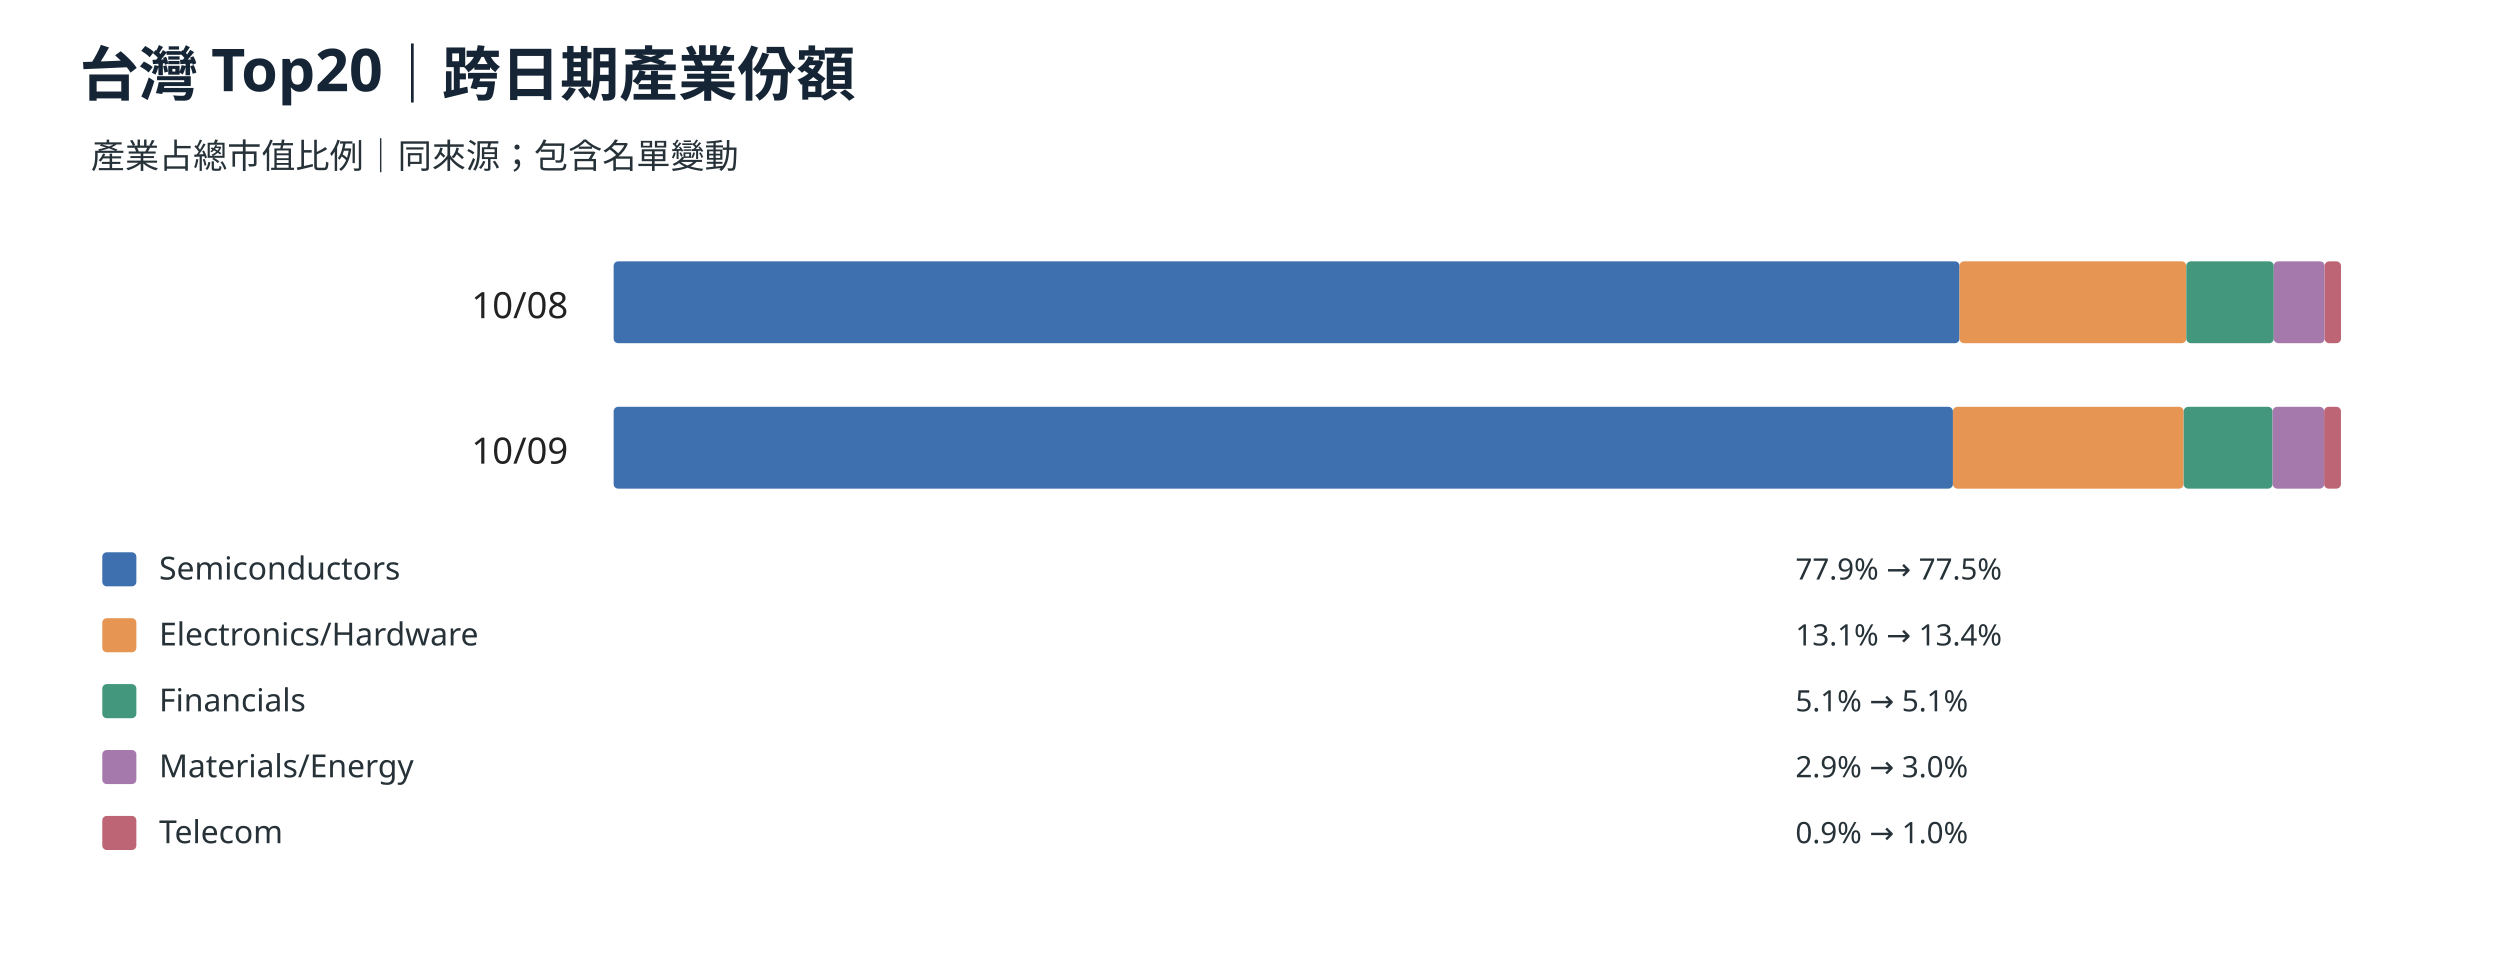
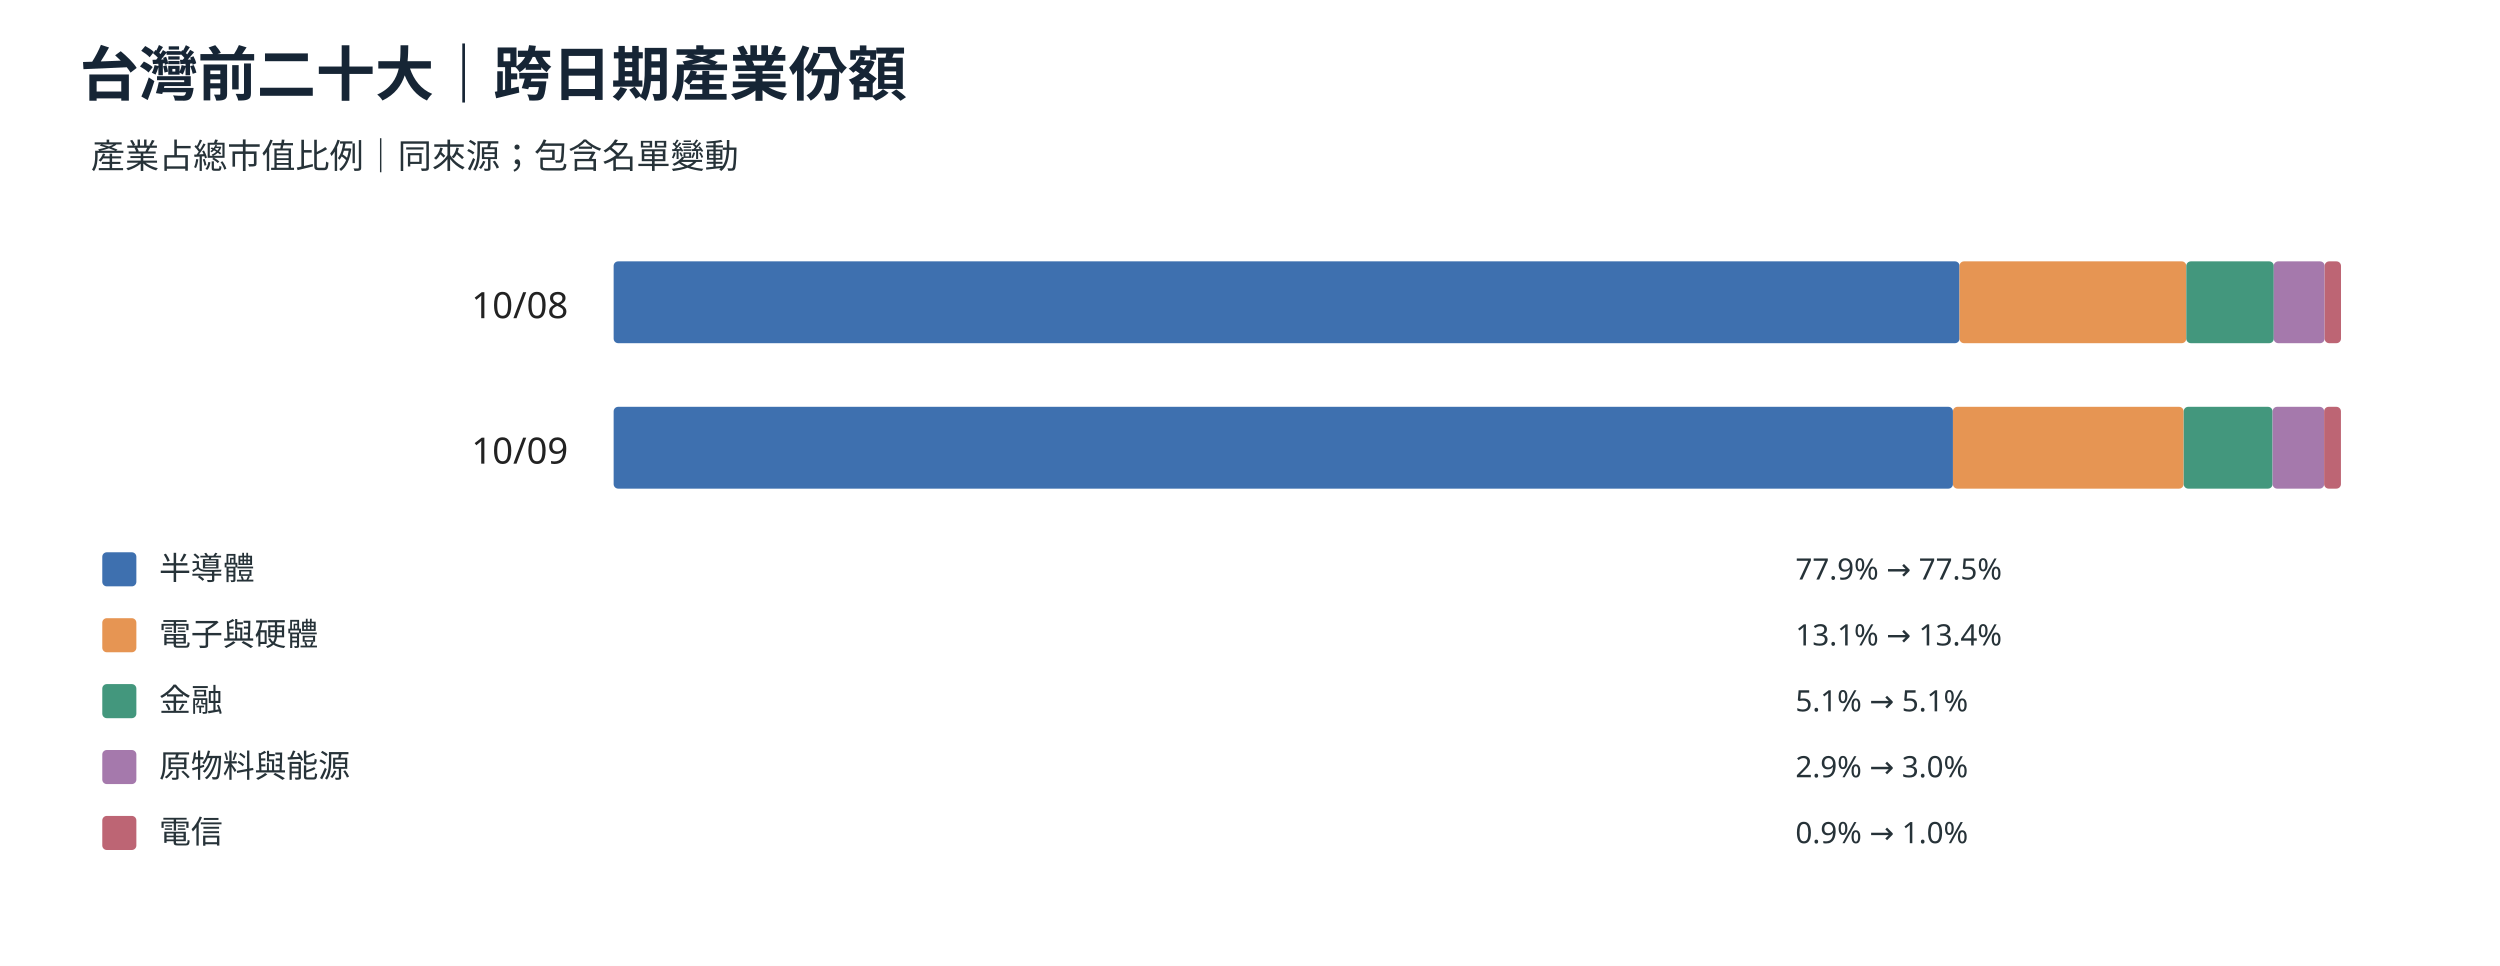
- <svg xmlns="http://www.w3.org/2000/svg" viewBox="0 0 1100 425" role="img" aria-label="台灣 Top20｜跨日期產業份額">
+ <svg xmlns="http://www.w3.org/2000/svg" viewBox="0 0 1100 425" role="img" aria-label="台灣前二十大｜跨日期產業份額">
  <rect width="1100" height="425" fill="#fff" />
-   <text x="35" y="42" font-family="sans-serif" font-size="26" font-weight="bold" fill="#162535">台灣 Top20｜跨日期產業份額</text>
+   <text x="35" y="42" font-family="sans-serif" font-size="26" font-weight="bold" fill="#162535">台灣前二十大｜跨日期產業份額</text>
  <text x="40" y="74" font-family="sans-serif" font-size="15" fill="#263238" text-anchor="start">產業占總市值比例｜同來源；包含名單變動</text>
  <text x="250" y="140" font-family="sans-serif" font-size="16" fill="#222" text-anchor="end">10/08</text>
  <rect x="270" y="115" width="592.2" height="36" fill="#3e70af" rx="2" />
  <rect x="862.162" y="115" width="99.8" height="36" fill="#e69553" rx="2" />
  <rect x="961.971" y="115" width="38.5" height="36" fill="#43977d" rx="2" />
  <rect x="1000.435" y="115" width="22.4" height="36" fill="#a579ac" rx="2" />
  <rect x="1022.841" y="115" width="7.2" height="36" fill="#bd6574" rx="2" />
  <text x="250" y="204" font-family="sans-serif" font-size="16" fill="#222" text-anchor="end">10/09</text>
  <rect x="270" y="179" width="589.3" height="36" fill="#3e70af" rx="2" />
  <rect x="859.294" y="179" width="101.5" height="36" fill="#e69553" rx="2" />
  <rect x="960.825" y="179" width="39.1" height="36" fill="#43977d" rx="2" />
  <rect x="999.944" y="179" width="22.7" height="36" fill="#a579ac" rx="2" />
  <rect x="1022.615" y="179" width="7.4" height="36" fill="#bd6574" rx="2" />
  <rect x="45" y="243" width="15.0" height="15" fill="#3e70af" rx="2" />
-   <text x="70" y="255" font-family="sans-serif" font-size="14" fill="#263238" text-anchor="start">Semiconductors</text>
+   <text x="70" y="255" font-family="sans-serif" font-size="14" fill="#263238" text-anchor="start">半導體</text>
  <text x="790" y="255" font-family="sans-serif" font-size="13" fill="#263238" text-anchor="start">77.9% → 77.5%</text>
  <rect x="45" y="272" width="15.0" height="15" fill="#e69553" rx="2" />
-   <text x="70" y="284" font-family="sans-serif" font-size="14" fill="#263238" text-anchor="start">Electronics/Hardware</text>
+   <text x="70" y="284" font-family="sans-serif" font-size="14" fill="#263238" text-anchor="start">電子與硬體</text>
  <text x="790" y="284" font-family="sans-serif" font-size="13" fill="#263238" text-anchor="start">13.1% → 13.4%</text>
  <rect x="45" y="301" width="15.0" height="15" fill="#43977d" rx="2" />
-   <text x="70" y="313" font-family="sans-serif" font-size="14" fill="#263238" text-anchor="start">Financials</text>
+   <text x="70" y="313" font-family="sans-serif" font-size="14" fill="#263238" text-anchor="start">金融</text>
  <text x="790" y="313" font-family="sans-serif" font-size="13" fill="#263238" text-anchor="start">5.1% → 5.1%</text>
  <rect x="45" y="330" width="15.0" height="15" fill="#a579ac" rx="2" />
-   <text x="70" y="342" font-family="sans-serif" font-size="14" fill="#263238" text-anchor="start">Materials/Energy</text>
+   <text x="70" y="342" font-family="sans-serif" font-size="14" fill="#263238" text-anchor="start">原物料與能源</text>
  <text x="790" y="342" font-family="sans-serif" font-size="13" fill="#263238" text-anchor="start">2.9% → 3.0%</text>
  <rect x="45" y="359" width="15.0" height="15" fill="#bd6574" rx="2" />
-   <text x="70" y="371" font-family="sans-serif" font-size="14" fill="#263238" text-anchor="start">Telecom</text>
+   <text x="70" y="371" font-family="sans-serif" font-size="14" fill="#263238" text-anchor="start">電信</text>
  <text x="790" y="371" font-family="sans-serif" font-size="13" fill="#263238" text-anchor="start">0.9% → 1.0%</text>
</svg>
